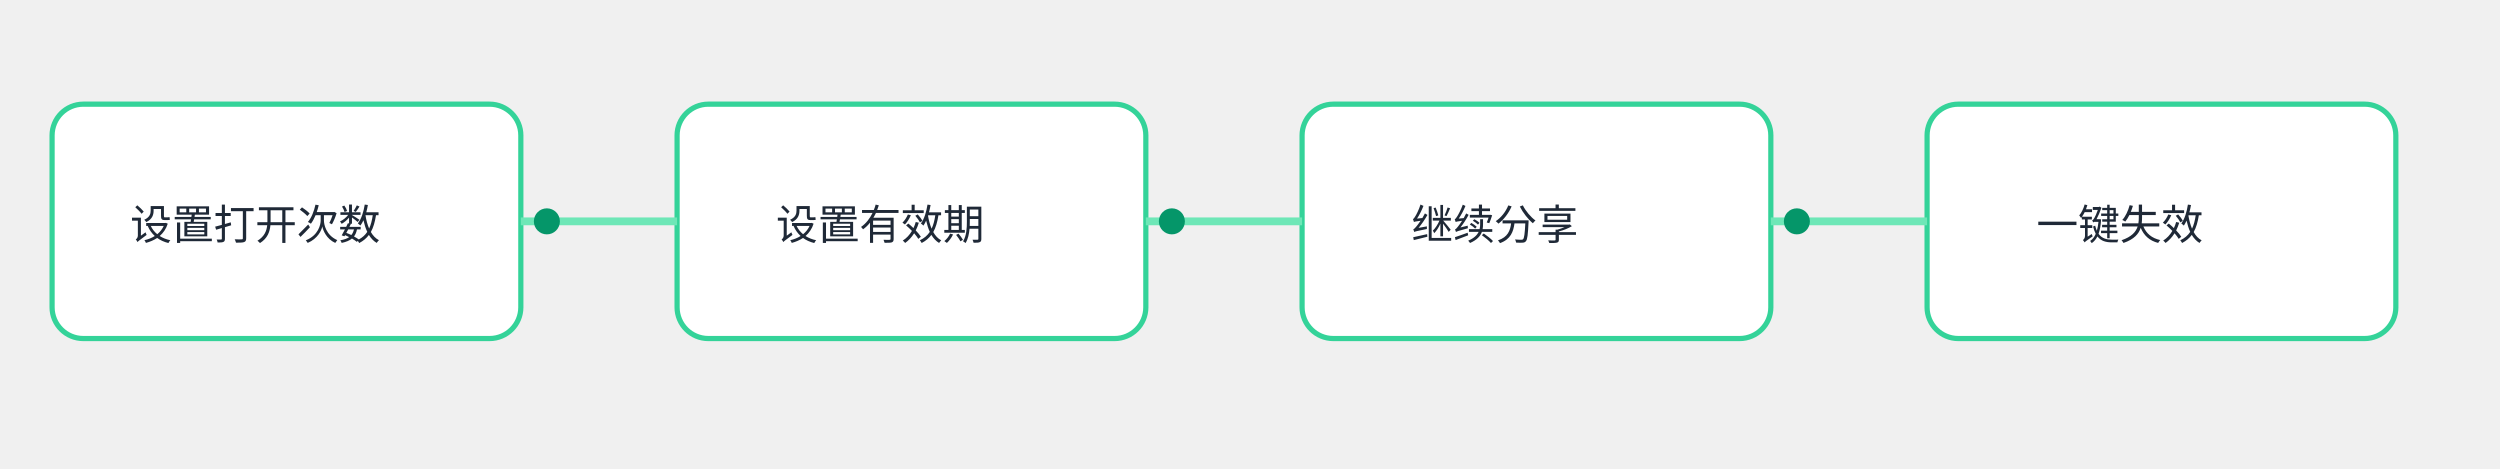
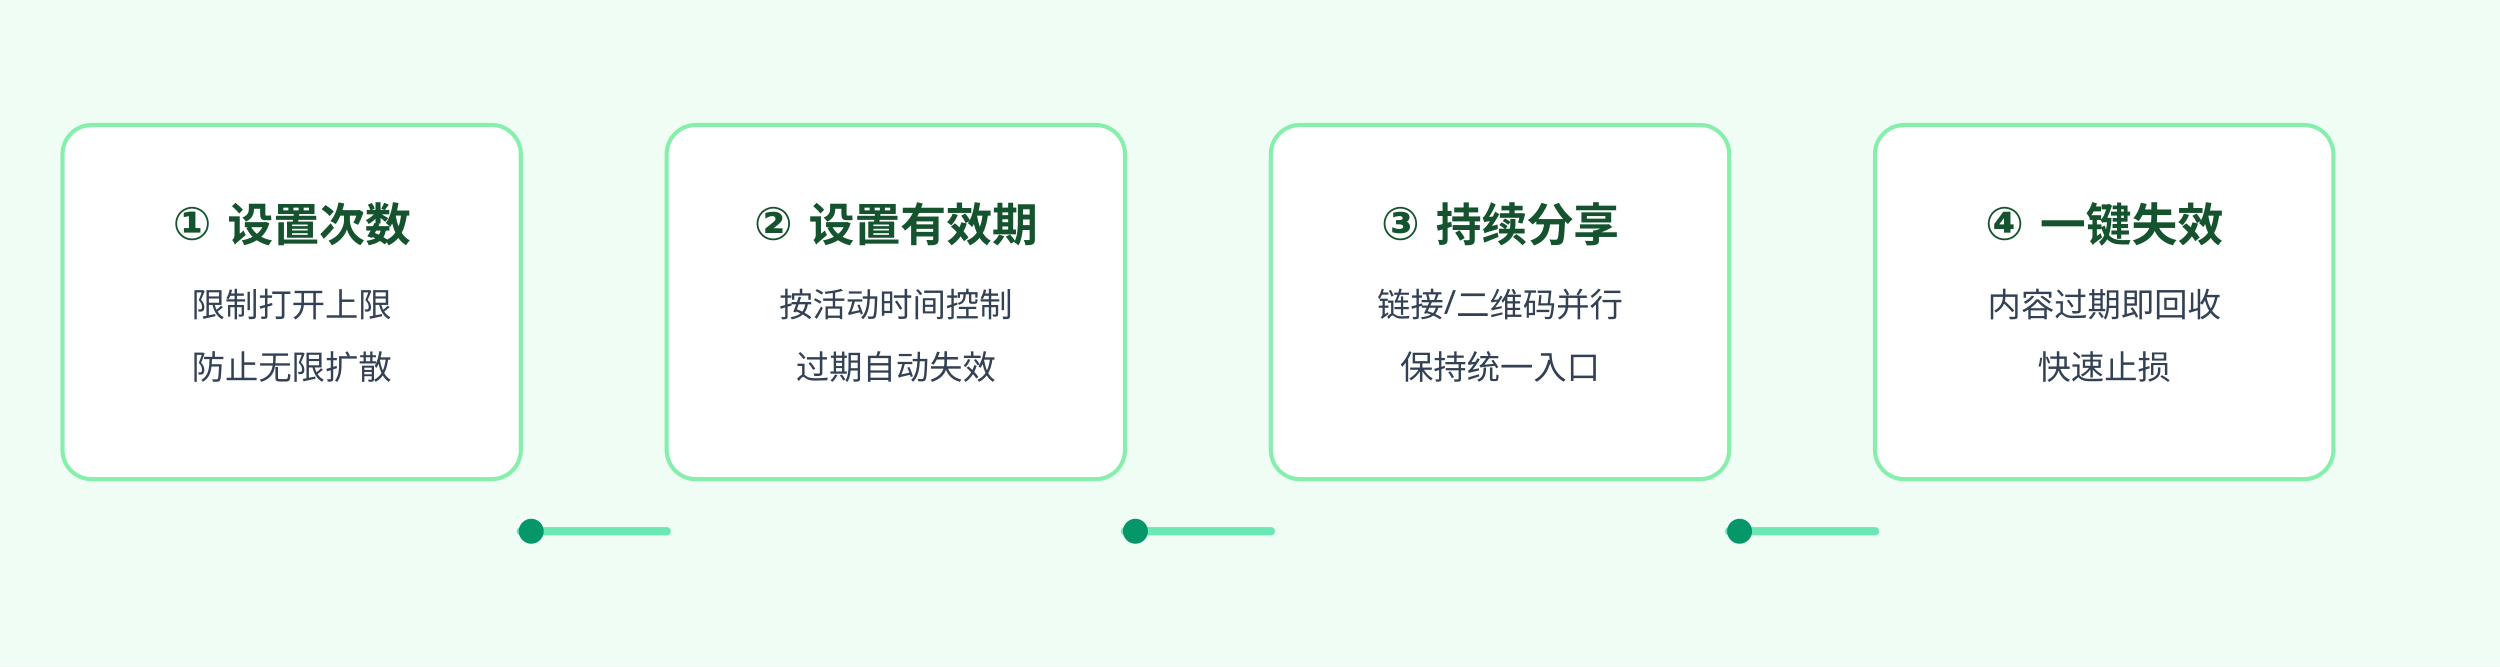
- <svg xmlns="http://www.w3.org/2000/svg" viewBox="0 0 960 180">
+ <svg xmlns="http://www.w3.org/2000/svg" viewBox="0 0 1200 320" preserveAspectRatio="xMidYMid meet">
  <style>
- .box{fill:#fff;stroke:#34d399;stroke-width:2;rx:12}.t{font:16px 'Microsoft YaHei',sans-serif;fill:#1f2937}
- .arrow{stroke:#6ee7b7;stroke-width:3}.dot{fill:#059669}@keyframes mv{from{transform:translateX(0)}to{transform:translateX(210px)}}.d{animation:mv 1.6s linear infinite}
- </style>
-   <rect x="20" y="40" width="180" height="90" class="box" />
-   <text x="50" y="92" class="t">设置打开次数</text>
-   <rect x="260" y="40" width="180" height="90" class="box" />
-   <text x="298" y="92" class="t">设置有效期</text>
-   <rect x="500" y="40" width="180" height="90" class="box" />
-   <text x="542" y="92" class="t">继续分享</text>
-   <rect x="740" y="40" width="180" height="90" class="box" />
-   <text x="782" y="92" class="t">一键失效</text>
-   <line x1="200" y1="85" x2="260" y2="85" class="arrow" />
-   <line x1="440" y1="85" x2="500" y2="85" class="arrow" />
-   <line x1="680" y1="85" x2="740" y2="85" class="arrow" />
-   <circle cx="210" cy="85" r="5" class="dot d" />
-   <circle cx="450" cy="85" r="5" class="dot d" style="animation-delay:.4s" />
-   <circle cx="690" cy="85" r="5" class="dot d" style="animation-delay:.8s" />
+     .box{fill:#fff;stroke:#86efac;stroke-width:2;rx:14}
+     .t1{font:700 22px 'Microsoft YaHei',sans-serif;fill:#14532d}
+     .t2{font:400 16px 'Microsoft YaHei',sans-serif;fill:#334155}
+     .arr{stroke:#6ee7b7;stroke-width:4;stroke-linecap:round}
+     .dot{fill:#059669}
+     @keyframes slide{0%{transform:translateX(0)}100%{transform:translateX(165px)}}
+     .d1{animation:slide 1.9s linear infinite}
+     .d2{animation:slide 1.9s linear infinite .5s}
+     .d3{animation:slide 1.9s linear infinite 1s}
+   </style>
+   <rect width="1200" height="320" fill="#f0fdf4" />
+   <g transform="translate(30,60)">
+     <rect class="box" width="220" height="170" />
+     <text class="t1" x="110" y="55" text-anchor="middle">① 设置次数</text>
+     <text class="t2" x="110" y="92" text-anchor="middle">限制打开上限</text>
+     <text class="t2" x="110" y="122" text-anchor="middle">防止无限扩散</text>
+   </g>
+   <g transform="translate(320,60)">
+     <rect class="box" width="220" height="170" />
+     <text class="t1" x="110" y="55" text-anchor="middle">② 设置有效期</text>
+     <text class="t2" x="110" y="92" text-anchor="middle">按活动时间控制</text>
+     <text class="t2" x="110" y="122" text-anchor="middle">过期自动失效</text>
+   </g>
+   <g transform="translate(610,60)">
+     <rect class="box" width="220" height="170" />
+     <text class="t1" x="110" y="55" text-anchor="middle">③ 持续分享</text>
+     <text class="t2" x="110" y="92" text-anchor="middle">链接/二维码并行</text>
+     <text class="t2" x="110" y="122" text-anchor="middle">保持统一入口</text>
+   </g>
+   <g transform="translate(900,60)">
+     <rect class="box" width="220" height="170" />
+     <text class="t1" x="110" y="55" text-anchor="middle">④ 一键失效</text>
+     <text class="t2" x="110" y="92" text-anchor="middle">内容过期即回收</text>
+     <text class="t2" x="110" y="122" text-anchor="middle">快速止损</text>
+   </g>
+   <line class="arr" x1="250" y1="255" x2="320" y2="255" />
+   <line class="arr" x1="540" y1="255" x2="610" y2="255" />
+   <line class="arr" x1="830" y1="255" x2="900" y2="255" />
+   <circle class="dot d1" cx="255" cy="255" r="6" />
+   <circle class="dot d2" cx="545" cy="255" r="6" />
+   <circle class="dot d3" cx="835" cy="255" r="6" />
</svg>
